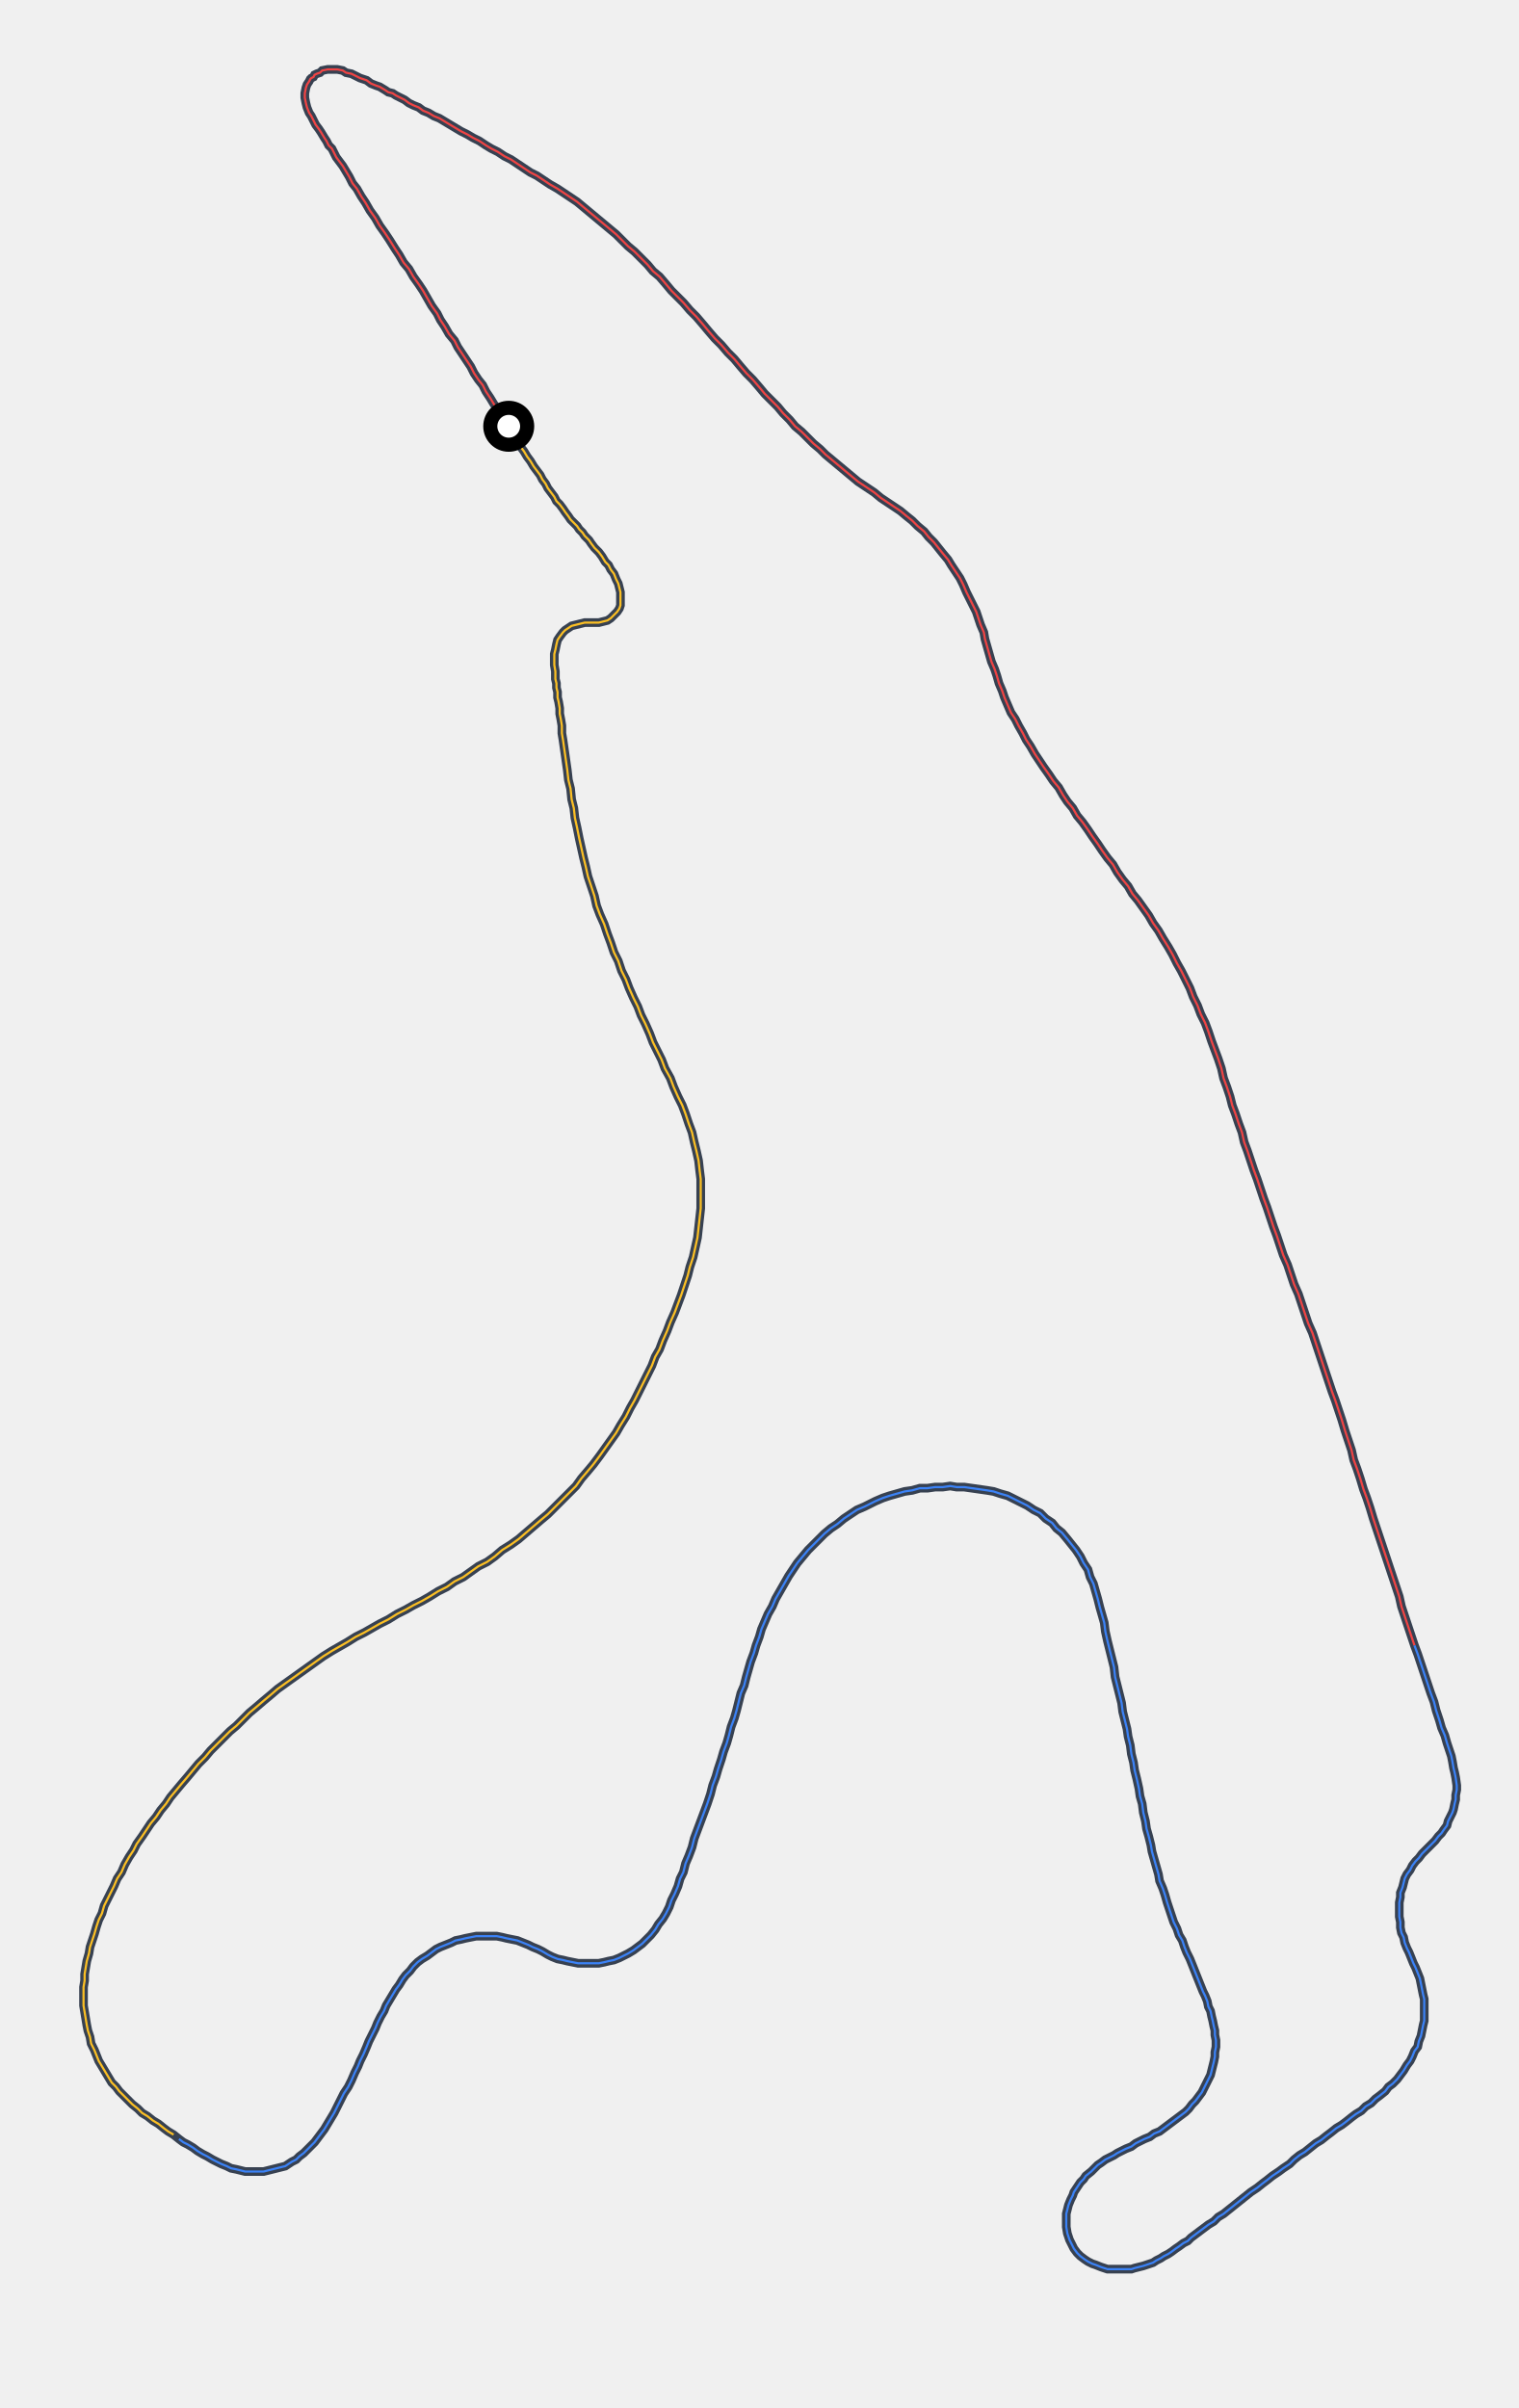
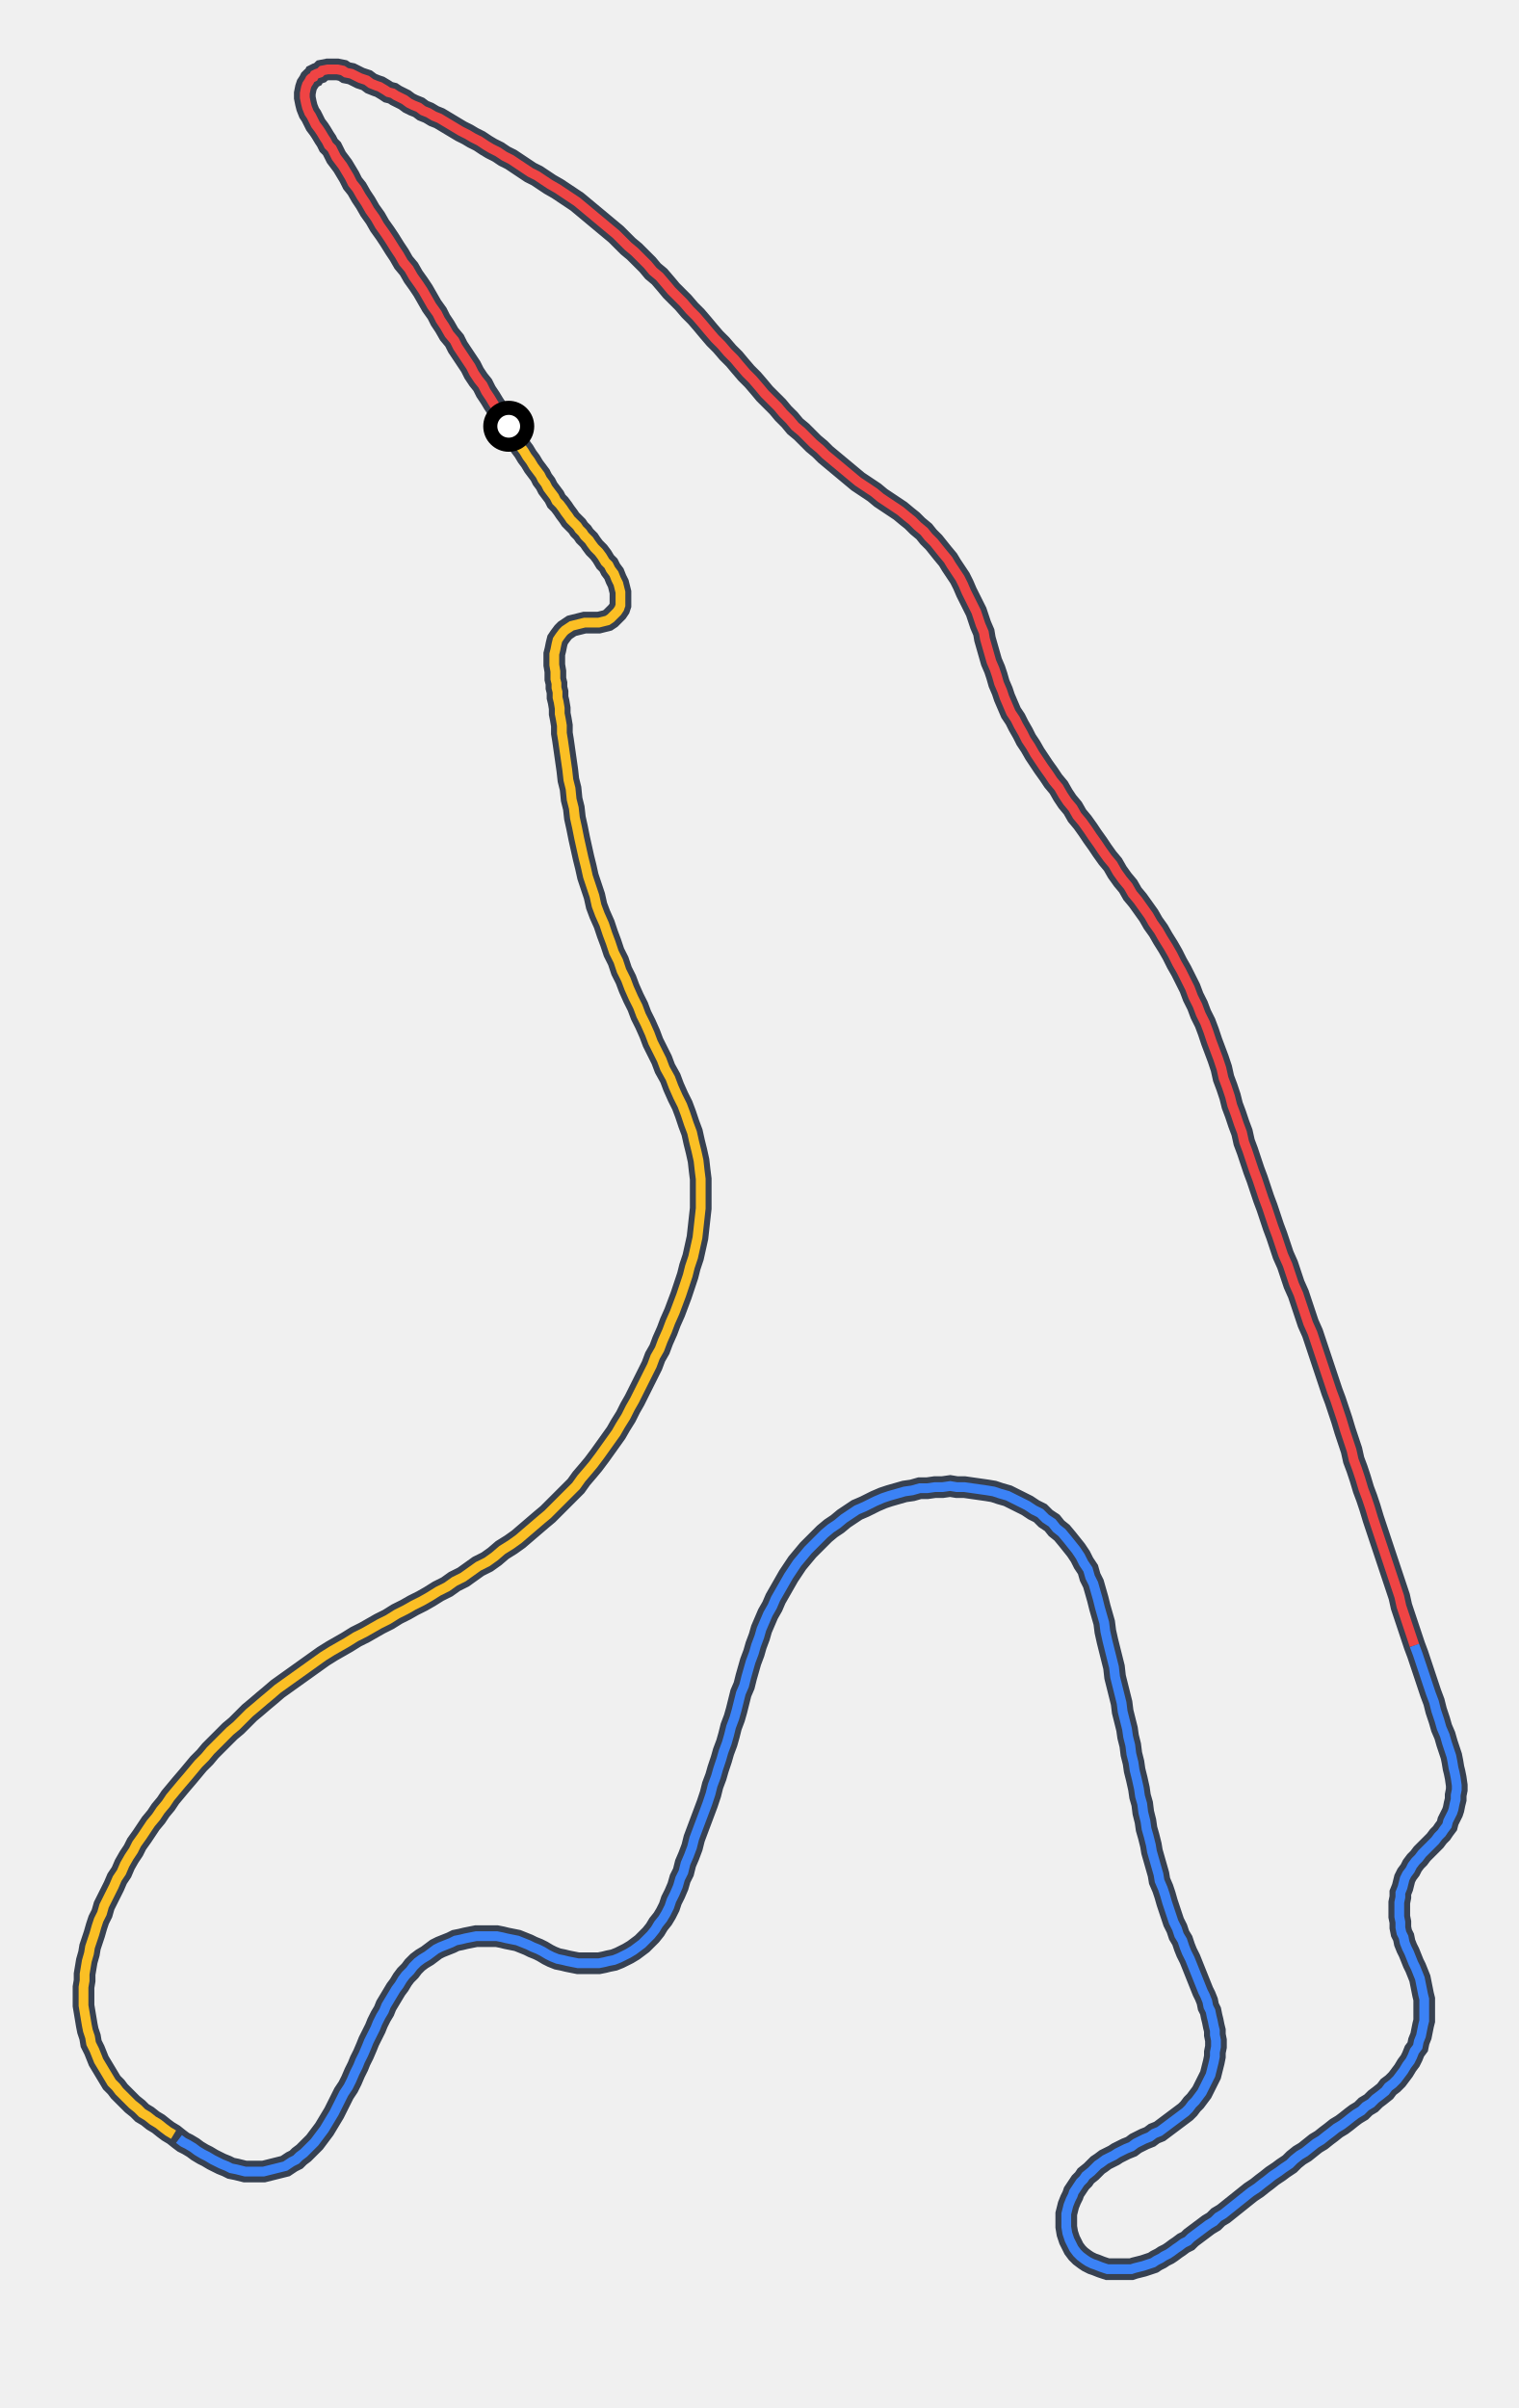
- <svg xmlns="http://www.w3.org/2000/svg" preserveAspectRatio="xMidYMid meet" height="100%" viewBox="-800 -1120 1400 2220" class="mx-auto max-w-xs">
-   <polygon vector-effect="non-scaling-stroke" fill="none" style="stroke: #374151; stroke-width:8" points="  -331,-727 -335,-732 -338,-737 -341,-742 -345,-748 -348,-753 -352,-759 -355,-765 -359,-770 -363,-776 -366,-782 -370,-788 -374,-794 -378,-800 -381,-806 -386,-812 -390,-819 -394,-825 -397,-831 -402,-838 -406,-845 -410,-852 -414,-858 -419,-865 -423,-872 -428,-878 -432,-885 -436,-891 -441,-899 -445,-905 -450,-912 -454,-919 -459,-926 -463,-933 -467,-939 -471,-946 -475,-951 -478,-957 -481,-962 -484,-967 -487,-971 -490,-975 -492,-979 -494,-983 -497,-986 -499,-990 -501,-993 -504,-998 -506,-1001 -509,-1005 -511,-1009 -513,-1013 -515,-1016 -517,-1021 -518,-1025 -519,-1030 -519,-1034 -518,-1039 -517,-1042 -515,-1045 -514,-1047 -513,-1048 -511,-1049 -510,-1051 -508,-1052 -505,-1053 -503,-1055 -498,-1056 -494,-1056 -489,-1056 -484,-1055 -481,-1053 -476,-1052 -472,-1050 -468,-1048 -462,-1046 -458,-1043 -453,-1041 -450,-1040 -445,-1037 -442,-1035 -438,-1034 -435,-1032 -431,-1030 -427,-1028 -423,-1025 -419,-1023 -414,-1021 -410,-1018 -405,-1016 -400,-1013 -395,-1011 -390,-1008 -385,-1005 -380,-1002 -375,-999 -369,-996 -364,-993 -358,-990 -352,-986 -347,-983 -341,-980 -335,-976 -329,-973 -323,-969 -317,-965 -311,-961 -305,-958 -299,-954 -293,-950 -286,-946 -280,-942 -274,-938 -268,-934 -262,-929 -256,-924 -250,-919 -244,-914 -238,-909 -232,-904 -227,-899 -221,-893 -215,-888 -209,-882 -203,-876 -198,-870 -192,-865 -186,-858 -181,-852 -176,-847 -170,-841 -164,-834 -158,-828 -152,-821 -147,-815 -141,-808 -135,-802 -129,-795 -123,-789 -118,-783 -112,-776 -106,-770 -100,-763 -95,-757 -89,-751 -83,-745 -78,-739 -72,-733 -67,-727 -61,-722 -55,-716 -50,-711 -44,-706 -39,-701 -33,-696 -27,-691 -21,-686 -15,-681 -9,-676 -3,-672 6,-666 12,-661 18,-657 24,-653 30,-649 36,-644 41,-640 46,-635 52,-630 56,-625 61,-620 65,-615 69,-610 74,-604 77,-599 81,-593 85,-587 88,-581 91,-574 94,-568 97,-562 100,-556 102,-550 104,-544 107,-537 108,-531 110,-524 112,-517 114,-510 117,-503 119,-497 121,-490 124,-483 126,-477 129,-470 132,-463 136,-457 139,-451 143,-444 146,-438 150,-432 154,-425 158,-419 162,-413 167,-406 171,-400 176,-394 180,-387 184,-381 189,-375 193,-368 198,-362 203,-355 207,-349 212,-342 216,-336 221,-329 226,-323 230,-316 235,-309 240,-303 244,-296 249,-290 254,-283 259,-276 263,-269 268,-262 272,-255 277,-247 281,-240 285,-232 289,-225 293,-217 297,-209 300,-201 304,-193 307,-185 311,-177 314,-169 317,-160 320,-152 323,-144 326,-135 328,-126 331,-118 334,-109 336,-101 339,-93 342,-84 345,-76 347,-67 350,-59 353,-50 356,-41 359,-33 362,-24 365,-15 368,-7 371,2 374,11 377,19 380,28 383,37 387,46 390,55 393,64 397,73 400,82 403,91 406,100 410,109 413,118 416,127 419,136 422,145 425,154 428,163 431,171 434,180 437,189 440,199 443,208 446,217 448,226 451,234 454,243 457,253 460,261 463,270 466,280 469,289 472,298 475,307 478,316 481,325 484,334 487,343 490,352 492,361 495,370 498,379 501,388 504,397   504,397 507,405 510,414 513,423 516,432 519,441 522,449 524,457 527,466 529,473 532,480 534,487 536,493 538,499 539,504 540,510 541,514 542,519 543,526 543,530 542,535 542,539 541,543 540,548 539,551 537,555 535,559 534,563 531,567 529,570 526,573 523,577 520,580 517,583 514,586 511,589 508,593 505,596 502,600 500,604 497,608 495,612 494,616 493,620 491,625 491,629 490,634 490,638 490,643 490,647 491,652 491,657 492,662 494,666 495,671 497,676 499,680 501,685 503,690 505,694 507,699 509,704 510,709 511,714 512,719 513,723 513,728 513,733 513,738 513,743 512,747 511,752 510,757 508,762 507,767 504,771 502,776 500,780 497,784 494,789 491,793 488,797 484,801 480,804 477,808 472,812 468,815 464,819 459,822 455,826 450,829 446,832 441,836 437,839 432,842 427,846 423,849 418,853 413,856 408,860 403,864 398,867 393,871 389,875 383,879 379,882 373,886 368,890 364,893 359,897 353,901 348,905 343,909 338,913 333,917 328,921 323,924 319,928 314,931 310,934 306,937 302,940 298,943 295,946 291,948 287,951 284,953 280,956 277,958 273,960 270,962 266,964 263,966 257,968 254,969 250,970 246,971 243,972 237,972 232,972 228,972 221,972 218,971 215,970 210,968 207,967 203,965 200,963 196,960 193,957 190,953 188,949 186,945 184,939 183,933 183,930 183,925 183,921 184,917 185,913 187,908 189,904 190,901 192,898 194,895 196,892 199,889 201,886 206,882 209,879 212,876 215,874 219,871 223,869 227,867 230,865 234,863 238,861 243,859 247,856 251,854 255,852 260,850 264,847 269,845 273,842 277,839 281,836 285,833 289,830 293,827 296,824 299,820 302,817 305,813 308,809 310,805 312,801 314,797 316,793 317,789 318,785 319,781 320,776 320,772 321,767 321,761 320,756 320,752 319,748 318,743 317,739 316,734 314,730 313,725 311,720 309,716 307,711 305,706 303,701 301,696 299,691 297,686 294,680 292,675 290,669 287,664 285,658 282,652 280,646 278,640 276,634 274,627 272,621 269,614 268,608 266,601 264,594 262,587 261,581 259,573 257,566 256,559 254,551 253,543 251,536 250,529 248,520 246,512 245,505 243,497 242,489 240,481 239,474 237,466 235,458 234,450 232,442 230,434 228,426 227,417 225,409 223,401 221,393 219,384 218,376 216,369 214,362 212,354 210,347 208,340 205,334 203,327 199,321 196,315 192,309 188,304 184,299 179,293 174,289 170,284 164,280 159,275 153,272 147,268 141,265 135,262 129,259 122,257 116,255 110,254 103,253 96,252 89,251 82,251 76,250 69,251 62,251 55,252 48,252 41,254 34,255 27,257 20,259 14,261 7,264 -3,269 -10,272 -16,276 -22,280 -28,285 -34,289 -40,294 -45,299 -50,304 -55,309 -60,315 -65,321 -69,327 -73,333 -77,340 -81,347 -85,354 -88,361 -92,368 -95,375 -98,382 -100,389 -103,397 -105,404 -108,412 -110,419 -112,426 -114,434 -117,441 -119,449 -121,457 -123,464 -126,472 -128,480 -130,487 -133,495 -135,502 -138,511 -140,518 -143,526 -145,534 -148,543 -151,551 -154,559 -157,567 -160,575 -162,583 -165,591 -168,598 -170,606 -173,612 -175,619 -178,626 -181,632 -183,638 -186,644 -189,649 -193,654 -196,659 -200,664 -204,668 -208,672 -212,675 -216,678 -221,681 -225,683 -229,685 -234,687 -239,688 -243,689 -248,690 -253,690 -257,690 -262,690 -267,690 -272,689 -277,688 -281,687 -286,686 -291,684 -295,682 -300,679 -304,677 -309,675 -313,673 -318,671 -323,669 -328,668 -333,667 -337,666 -342,665 -346,665 -351,665 -356,665 -361,665 -366,666 -371,667 -375,668 -380,669 -384,671 -389,673 -394,675 -398,677 -402,680 -406,683 -411,686 -415,689 -419,693 -422,697 -426,701 -429,705 -432,710 -435,714 -438,719 -441,724 -444,729 -446,734 -449,739 -452,745 -454,750 -457,756 -460,762 -462,767 -465,774 -468,780 -470,785 -473,791 -476,798 -479,804 -483,810 -486,816 -489,822 -492,828 -495,833 -498,838 -501,843 -504,847 -507,851 -510,855 -514,859 -517,862 -520,865 -524,868 -527,871 -531,873 -534,875 -537,877 -541,878 -545,879 -549,880 -553,881 -557,882 -561,882 -565,882 -569,882 -574,882 -578,881 -582,880 -587,879 -591,877 -596,875 -600,873 -604,871 -609,868 -613,866 -618,863 -622,860 -627,857 -631,855 -635,852   -640,848 -645,845 -649,842 -654,838 -659,835 -664,831 -669,828 -673,824 -678,820 -682,816 -686,812 -690,808 -693,804 -697,800 -700,795 -703,790 -706,785 -709,780 -711,775 -713,770 -716,764 -717,758 -719,752 -720,747 -721,741 -722,735 -723,729 -723,724 -723,718 -723,712 -722,706 -722,700 -721,694 -720,688 -718,681 -717,675 -715,669 -713,663 -711,656 -709,650 -706,644 -704,637 -701,631 -698,625 -695,619 -692,612 -688,606 -685,599 -681,592 -677,586 -674,580 -669,573 -665,567 -661,561 -656,555 -652,549 -647,543 -643,537 -638,531 -633,525 -627,518 -622,512 -617,506 -611,500 -606,494 -600,488 -594,482 -588,476 -582,471 -576,465 -570,459 -564,454 -557,448 -551,443 -544,437 -537,432 -530,427 -523,422 -516,417 -509,412 -502,407 -494,402 -487,398 -480,394 -472,389 -464,385 -457,381 -450,377 -442,373 -434,368 -426,364 -419,360 -411,356 -404,352 -396,347 -388,343 -381,338 -373,334 -366,329 -359,324 -351,320 -344,315 -337,309 -329,304 -322,299 -315,293 -308,287 -301,281 -295,276 -288,269 -282,263 -276,257 -269,250 -264,243 -258,236 -253,230 -247,222 -242,215 -237,208 -232,201 -228,194 -223,186 -219,178 -215,171 -211,163 -207,155 -203,147 -199,139 -196,131 -192,124 -189,116 -185,107 -182,99 -178,90 -175,82 -172,74 -169,65 -166,56 -164,48 -161,39 -159,30 -157,21 -156,12 -155,3 -154,-6 -154,-15 -154,-24 -154,-33 -155,-41 -156,-50 -158,-59 -160,-67 -162,-76 -165,-84 -168,-93 -171,-101 -175,-109 -179,-118 -182,-126 -187,-135 -190,-143 -194,-151 -198,-159 -201,-167 -205,-176 -209,-184 -212,-192 -216,-200 -220,-209 -223,-217 -227,-225 -230,-234 -234,-242 -237,-251 -240,-259 -243,-268 -247,-277 -250,-285 -252,-294 -255,-303 -258,-312 -260,-321 -262,-329 -264,-338 -266,-347 -268,-357 -270,-366 -271,-375 -273,-383 -274,-393 -276,-401 -277,-410 -278,-417 -279,-424 -280,-431 -281,-438 -282,-444 -282,-451 -283,-457 -284,-462 -284,-467 -285,-473 -286,-477 -286,-482 -287,-486 -287,-490 -288,-494 -288,-498 -288,-501 -289,-507 -289,-513 -289,-517 -288,-521 -287,-526 -286,-530 -284,-533 -281,-537 -279,-539 -276,-541 -273,-543 -269,-544 -265,-545 -261,-546 -257,-546 -252,-546 -248,-546 -244,-547 -240,-548 -237,-550 -234,-553 -231,-556 -229,-559 -228,-562 -228,-565 -228,-570 -228,-574 -229,-578 -230,-582 -232,-586 -234,-591 -237,-595 -239,-599 -242,-602 -245,-607 -248,-611 -252,-615 -255,-619 -257,-622 -261,-626 -263,-629 -266,-632 -268,-635 -271,-638 -274,-641 -276,-644 -279,-648 -281,-651 -284,-655 -287,-658 -289,-662 -292,-666 -295,-670 -297,-674 -300,-678 -302,-682 -305,-686 -308,-690 -311,-695 -314,-699 -317,-704 -320,-708 -322,-713 -325,-717 -328,-722 -330,-724 -331,-727  " />
-   <polyline vector-effect="non-scaling-stroke" fill="none" style="stroke: #EF4444; stroke-width:2" points=" -331,-727 -335,-732 -338,-737 -341,-742 -345,-748 -348,-753 -352,-759 -355,-765 -359,-770 -363,-776 -366,-782 -370,-788 -374,-794 -378,-800 -381,-806 -386,-812 -390,-819 -394,-825 -397,-831 -402,-838 -406,-845 -410,-852 -414,-858 -419,-865 -423,-872 -428,-878 -432,-885 -436,-891 -441,-899 -445,-905 -450,-912 -454,-919 -459,-926 -463,-933 -467,-939 -471,-946 -475,-951 -478,-957 -481,-962 -484,-967 -487,-971 -490,-975 -492,-979 -494,-983 -497,-986 -499,-990 -501,-993 -504,-998 -506,-1001 -509,-1005 -511,-1009 -513,-1013 -515,-1016 -517,-1021 -518,-1025 -519,-1030 -519,-1034 -518,-1039 -517,-1042 -515,-1045 -514,-1047 -513,-1048 -511,-1049 -510,-1051 -508,-1052 -505,-1053 -503,-1055 -498,-1056 -494,-1056 -489,-1056 -484,-1055 -481,-1053 -476,-1052 -472,-1050 -468,-1048 -462,-1046 -458,-1043 -453,-1041 -450,-1040 -445,-1037 -442,-1035 -438,-1034 -435,-1032 -431,-1030 -427,-1028 -423,-1025 -419,-1023 -414,-1021 -410,-1018 -405,-1016 -400,-1013 -395,-1011 -390,-1008 -385,-1005 -380,-1002 -375,-999 -369,-996 -364,-993 -358,-990 -352,-986 -347,-983 -341,-980 -335,-976 -329,-973 -323,-969 -317,-965 -311,-961 -305,-958 -299,-954 -293,-950 -286,-946 -280,-942 -274,-938 -268,-934 -262,-929 -256,-924 -250,-919 -244,-914 -238,-909 -232,-904 -227,-899 -221,-893 -215,-888 -209,-882 -203,-876 -198,-870 -192,-865 -186,-858 -181,-852 -176,-847 -170,-841 -164,-834 -158,-828 -152,-821 -147,-815 -141,-808 -135,-802 -129,-795 -123,-789 -118,-783 -112,-776 -106,-770 -100,-763 -95,-757 -89,-751 -83,-745 -78,-739 -72,-733 -67,-727 -61,-722 -55,-716 -50,-711 -44,-706 -39,-701 -33,-696 -27,-691 -21,-686 -15,-681 -9,-676 -3,-672 6,-666 12,-661 18,-657 24,-653 30,-649 36,-644 41,-640 46,-635 52,-630 56,-625 61,-620 65,-615 69,-610 74,-604 77,-599 81,-593 85,-587 88,-581 91,-574 94,-568 97,-562 100,-556 102,-550 104,-544 107,-537 108,-531 110,-524 112,-517 114,-510 117,-503 119,-497 121,-490 124,-483 126,-477 129,-470 132,-463 136,-457 139,-451 143,-444 146,-438 150,-432 154,-425 158,-419 162,-413 167,-406 171,-400 176,-394 180,-387 184,-381 189,-375 193,-368 198,-362 203,-355 207,-349 212,-342 216,-336 221,-329 226,-323 230,-316 235,-309 240,-303 244,-296 249,-290 254,-283 259,-276 263,-269 268,-262 272,-255 277,-247 281,-240 285,-232 289,-225 293,-217 297,-209 300,-201 304,-193 307,-185 311,-177 314,-169 317,-160 320,-152 323,-144 326,-135 328,-126 331,-118 334,-109 336,-101 339,-93 342,-84 345,-76 347,-67 350,-59 353,-50 356,-41 359,-33 362,-24 365,-15 368,-7 371,2 374,11 377,19 380,28 383,37 387,46 390,55 393,64 397,73 400,82 403,91 406,100 410,109 413,118 416,127 419,136 422,145 425,154 428,163 431,171 434,180 437,189 440,199 443,208 446,217 448,226 451,234 454,243 457,253 460,261 463,270 466,280 469,289 472,298 475,307 478,316 481,325 484,334 487,343 490,352 492,361 495,370 498,379 501,388 504,397 " />
-   <polyline vector-effect="non-scaling-stroke" fill="none" style="stroke: #3B82F6; stroke-width:2" points=" 504,397 507,405 510,414 513,423 516,432 519,441 522,449 524,457 527,466 529,473 532,480 534,487 536,493 538,499 539,504 540,510 541,514 542,519 543,526 543,530 542,535 542,539 541,543 540,548 539,551 537,555 535,559 534,563 531,567 529,570 526,573 523,577 520,580 517,583 514,586 511,589 508,593 505,596 502,600 500,604 497,608 495,612 494,616 493,620 491,625 491,629 490,634 490,638 490,643 490,647 491,652 491,657 492,662 494,666 495,671 497,676 499,680 501,685 503,690 505,694 507,699 509,704 510,709 511,714 512,719 513,723 513,728 513,733 513,738 513,743 512,747 511,752 510,757 508,762 507,767 504,771 502,776 500,780 497,784 494,789 491,793 488,797 484,801 480,804 477,808 472,812 468,815 464,819 459,822 455,826 450,829 446,832 441,836 437,839 432,842 427,846 423,849 418,853 413,856 408,860 403,864 398,867 393,871 389,875 383,879 379,882 373,886 368,890 364,893 359,897 353,901 348,905 343,909 338,913 333,917 328,921 323,924 319,928 314,931 310,934 306,937 302,940 298,943 295,946 291,948 287,951 284,953 280,956 277,958 273,960 270,962 266,964 263,966 257,968 254,969 250,970 246,971 243,972 237,972 232,972 228,972 221,972 218,971 215,970 210,968 207,967 203,965 200,963 196,960 193,957 190,953 188,949 186,945 184,939 183,933 183,930 183,925 183,921 184,917 185,913 187,908 189,904 190,901 192,898 194,895 196,892 199,889 201,886 206,882 209,879 212,876 215,874 219,871 223,869 227,867 230,865 234,863 238,861 243,859 247,856 251,854 255,852 260,850 264,847 269,845 273,842 277,839 281,836 285,833 289,830 293,827 296,824 299,820 302,817 305,813 308,809 310,805 312,801 314,797 316,793 317,789 318,785 319,781 320,776 320,772 321,767 321,761 320,756 320,752 319,748 318,743 317,739 316,734 314,730 313,725 311,720 309,716 307,711 305,706 303,701 301,696 299,691 297,686 294,680 292,675 290,669 287,664 285,658 282,652 280,646 278,640 276,634 274,627 272,621 269,614 268,608 266,601 264,594 262,587 261,581 259,573 257,566 256,559 254,551 253,543 251,536 250,529 248,520 246,512 245,505 243,497 242,489 240,481 239,474 237,466 235,458 234,450 232,442 230,434 228,426 227,417 225,409 223,401 221,393 219,384 218,376 216,369 214,362 212,354 210,347 208,340 205,334 203,327 199,321 196,315 192,309 188,304 184,299 179,293 174,289 170,284 164,280 159,275 153,272 147,268 141,265 135,262 129,259 122,257 116,255 110,254 103,253 96,252 89,251 82,251 76,250 69,251 62,251 55,252 48,252 41,254 34,255 27,257 20,259 14,261 7,264 -3,269 -10,272 -16,276 -22,280 -28,285 -34,289 -40,294 -45,299 -50,304 -55,309 -60,315 -65,321 -69,327 -73,333 -77,340 -81,347 -85,354 -88,361 -92,368 -95,375 -98,382 -100,389 -103,397 -105,404 -108,412 -110,419 -112,426 -114,434 -117,441 -119,449 -121,457 -123,464 -126,472 -128,480 -130,487 -133,495 -135,502 -138,511 -140,518 -143,526 -145,534 -148,543 -151,551 -154,559 -157,567 -160,575 -162,583 -165,591 -168,598 -170,606 -173,612 -175,619 -178,626 -181,632 -183,638 -186,644 -189,649 -193,654 -196,659 -200,664 -204,668 -208,672 -212,675 -216,678 -221,681 -225,683 -229,685 -234,687 -239,688 -243,689 -248,690 -253,690 -257,690 -262,690 -267,690 -272,689 -277,688 -281,687 -286,686 -291,684 -295,682 -300,679 -304,677 -309,675 -313,673 -318,671 -323,669 -328,668 -333,667 -337,666 -342,665 -346,665 -351,665 -356,665 -361,665 -366,666 -371,667 -375,668 -380,669 -384,671 -389,673 -394,675 -398,677 -402,680 -406,683 -411,686 -415,689 -419,693 -422,697 -426,701 -429,705 -432,710 -435,714 -438,719 -441,724 -444,729 -446,734 -449,739 -452,745 -454,750 -457,756 -460,762 -462,767 -465,774 -468,780 -470,785 -473,791 -476,798 -479,804 -483,810 -486,816 -489,822 -492,828 -495,833 -498,838 -501,843 -504,847 -507,851 -510,855 -514,859 -517,862 -520,865 -524,868 -527,871 -531,873 -534,875 -537,877 -541,878 -545,879 -549,880 -553,881 -557,882 -561,882 -565,882 -569,882 -574,882 -578,881 -582,880 -587,879 -591,877 -596,875 -600,873 -604,871 -609,868 -613,866 -618,863 -622,860 -627,857 -631,855 -635,852 " />
-   <polyline vector-effect="non-scaling-stroke" fill="none" style="stroke: #FBBF24; stroke-width:2" points=" -640,848 -645,845 -649,842 -654,838 -659,835 -664,831 -669,828 -673,824 -678,820 -682,816 -686,812 -690,808 -693,804 -697,800 -700,795 -703,790 -706,785 -709,780 -711,775 -713,770 -716,764 -717,758 -719,752 -720,747 -721,741 -722,735 -723,729 -723,724 -723,718 -723,712 -722,706 -722,700 -721,694 -720,688 -718,681 -717,675 -715,669 -713,663 -711,656 -709,650 -706,644 -704,637 -701,631 -698,625 -695,619 -692,612 -688,606 -685,599 -681,592 -677,586 -674,580 -669,573 -665,567 -661,561 -656,555 -652,549 -647,543 -643,537 -638,531 -633,525 -627,518 -622,512 -617,506 -611,500 -606,494 -600,488 -594,482 -588,476 -582,471 -576,465 -570,459 -564,454 -557,448 -551,443 -544,437 -537,432 -530,427 -523,422 -516,417 -509,412 -502,407 -494,402 -487,398 -480,394 -472,389 -464,385 -457,381 -450,377 -442,373 -434,368 -426,364 -419,360 -411,356 -404,352 -396,347 -388,343 -381,338 -373,334 -366,329 -359,324 -351,320 -344,315 -337,309 -329,304 -322,299 -315,293 -308,287 -301,281 -295,276 -288,269 -282,263 -276,257 -269,250 -264,243 -258,236 -253,230 -247,222 -242,215 -237,208 -232,201 -228,194 -223,186 -219,178 -215,171 -211,163 -207,155 -203,147 -199,139 -196,131 -192,124 -189,116 -185,107 -182,99 -178,90 -175,82 -172,74 -169,65 -166,56 -164,48 -161,39 -159,30 -157,21 -156,12 -155,3 -154,-6 -154,-15 -154,-24 -154,-33 -155,-41 -156,-50 -158,-59 -160,-67 -162,-76 -165,-84 -168,-93 -171,-101 -175,-109 -179,-118 -182,-126 -187,-135 -190,-143 -194,-151 -198,-159 -201,-167 -205,-176 -209,-184 -212,-192 -216,-200 -220,-209 -223,-217 -227,-225 -230,-234 -234,-242 -237,-251 -240,-259 -243,-268 -247,-277 -250,-285 -252,-294 -255,-303 -258,-312 -260,-321 -262,-329 -264,-338 -266,-347 -268,-357 -270,-366 -271,-375 -273,-383 -274,-393 -276,-401 -277,-410 -278,-417 -279,-424 -280,-431 -281,-438 -282,-444 -282,-451 -283,-457 -284,-462 -284,-467 -285,-473 -286,-477 -286,-482 -287,-486 -287,-490 -288,-494 -288,-498 -288,-501 -289,-507 -289,-513 -289,-517 -288,-521 -287,-526 -286,-530 -284,-533 -281,-537 -279,-539 -276,-541 -273,-543 -269,-544 -265,-545 -261,-546 -257,-546 -252,-546 -248,-546 -244,-547 -240,-548 -237,-550 -234,-553 -231,-556 -229,-559 -228,-562 -228,-565 -228,-570 -228,-574 -229,-578 -230,-582 -232,-586 -234,-591 -237,-595 -239,-599 -242,-602 -245,-607 -248,-611 -252,-615 -255,-619 -257,-622 -261,-626 -263,-629 -266,-632 -268,-635 -271,-638 -274,-641 -276,-644 -279,-648 -281,-651 -284,-655 -287,-658 -289,-662 -292,-666 -295,-670 -297,-674 -300,-678 -302,-682 -305,-686 -308,-690 -311,-695 -314,-699 -317,-704 -320,-708 -322,-713 -325,-717 -328,-722 -330,-724 -331,-727 " />
-   <circle id="minimapCarCircle" cx="-331" cy="-727" r="17" stroke="black" stroke-width="13" fill="white" />
+ <svg xmlns="http://www.w3.org/2000/svg" viewBox="-800 -1120 1400 2220" class="mx-auto max-w-xs">
+   <path vector-effect="non-scaling-stroke" fill="none" style="stroke:#374151;stroke-width:20" d="m-331-727-4-5-3-5-3-5-4-6-3-5-4-6-3-6-4-5-4-6-3-6-4-6-4-6-4-6-3-6-5-6-4-7-4-6-3-6-5-7-4-7-4-7-4-6-5-7-4-7-5-6-4-7-4-6-5-8-4-6-5-7-4-7-5-7-4-7-4-6-4-7-4-5-3-6-3-5-3-5-3-4-3-4-2-4-2-4-3-3-2-4-2-3-3-5-2-3-3-4-2-4-2-4-2-3-2-5-1-4-1-5v-4l1-5 1-3 2-3 1-2 1-1 2-1 1-2 2-1 3-1 2-2 5-1h9l5 1 3 2 5 1 4 2 4 2 6 2 4 3 5 2 3 1 5 3 3 2 4 1 3 2 4 2 4 2 4 3 4 2 5 2 4 3 5 2 5 3 5 2 5 3 5 3 5 3 5 3 6 3 5 3 6 3 6 4 5 3 6 3 6 4 6 3 6 4 6 4 6 4 6 3 6 4 6 4 7 4 6 4 6 4 6 4 6 5 6 5 6 5 6 5 6 5 6 5 5 5 6 6 6 5 6 6 6 6 5 6 6 5 6 7 5 6 5 5 6 6 6 7 6 6 6 7 5 6 6 7 6 6 6 7 6 6 5 6 6 7 6 6 6 7 5 6 6 6 6 6 5 6 6 6 5 6 6 5 6 6 5 5 6 5 5 5 6 5 6 5 6 5 6 5 6 5 6 4 9 6 6 5 6 4 6 4 6 4 6 5 5 4 5 5 6 5 4 5 5 5 4 5 4 5 5 6 3 5 4 6 4 6 3 6 3 7 3 6 3 6 3 6 2 6 2 6 3 7 1 6 2 7 2 7 2 7 3 7 2 6 2 7 3 7 2 6 3 7 3 7 4 6 3 6 4 7 3 6 4 6 4 7 4 6 4 6 5 7 4 6 5 6 4 7 4 6 5 6 4 7 5 6 5 7 4 6 5 7 4 6 5 7 5 6 4 7 5 7 5 6 4 7 5 6 5 7 5 7 4 7 5 7 4 7 5 8 4 7 4 8 4 7 4 8 4 8 3 8 4 8 3 8 4 8 3 8 3 9 3 8 3 8 3 9 2 9 3 8 3 9 2 8 3 8 3 9 3 8 2 9 3 8 3 9 3 9 3 8 3 9 3 9 3 8 3 9 3 9 3 8 3 9 3 9 4 9 3 9 3 9 4 9 3 9 3 9 3 9 4 9 3 9 3 9 3 9 3 9 3 9 3 9 3 8 3 9 3 9 3 10 3 9 3 9 2 9 3 8 3 9 3 10 3 8 3 9 3 10 3 9 3 9 3 9 3 9 3 9 3 9 3 9 3 9 2 9 3 9 3 9 3 9 3 9 3 8 3 9 3 9 3 9 3 9 3 8 2 8 3 9 2 7 3 7 2 7 2 6 2 6 1 5 1 6 1 4 1 5 1 7v4l-1 5v4l-1 4-1 5-1 3-2 4-2 4-1 4-3 4-2 3-3 3-3 4-3 3-3 3-3 3-3 3-3 4-3 3-3 4-2 4-3 4-2 4-1 4-1 4-2 5v4l-1 5v13l1 5v5l1 5 2 4 1 5 2 5 2 4 2 5 2 5 2 4 2 5 2 5 1 5 1 5 1 5 1 4v20l-1 4-1 5-1 5-2 5-1 5-3 4-2 5-2 4-3 4-3 5-3 4-3 4-4 4-4 3-3 4-5 4-4 3-4 4-5 3-4 4-5 3-4 3-5 4-4 3-5 3-5 4-4 3-5 4-5 3-5 4-5 4-5 3-5 4-4 4-6 4-4 3-6 4-5 4-4 3-5 4-6 4-5 4-5 4-5 4-5 4-5 4-5 3-4 4-5 3-4 3-4 3-4 3-4 3-3 3-4 2-4 3-3 2-4 3-3 2-4 2-3 2-4 2-3 2-6 2-3 1-4 1-4 1-3 1h-22l-3-1-3-1-5-2-3-1-4-2-3-2-4-3-3-3-3-4-2-4-2-4-2-6-1-6v-12l1-4 1-4 2-5 2-4 1-3 2-3 2-3 2-3 3-3 2-3 5-4 3-3 3-3 3-2 4-3 4-2 4-2 3-2 4-2 4-2 5-2 4-3 4-2 4-2 5-2 4-3 5-2 4-3 4-3 4-3 4-3 4-3 4-3 3-3 3-4 3-3 3-4 3-4 2-4 2-4 2-4 2-4 1-4 1-4 1-4 1-5v-4l1-5v-6l-1-5v-4l-1-4-1-5-1-4-1-5-2-4-1-5-2-5-2-4-2-5-2-5-2-5-2-5-2-5-2-5-3-6-2-5-2-6-3-5-2-6-3-6-2-6-2-6-2-6-2-7-2-6-3-7-1-6-2-7-2-7-2-7-1-6-2-8-2-7-1-7-2-8-1-8-2-7-1-7-2-9-2-8-1-7-2-8-1-8-2-8-1-7-2-8-2-8-1-8-2-8-2-8-2-8-1-9-2-8-2-8-2-8-2-9-1-8-2-7-2-7-2-8-2-7-2-7-3-6-2-7-4-6-3-6-4-6-4-5-4-5-5-6-5-4-4-5-6-4-5-5-6-3-6-4-6-3-6-3-6-3-7-2-6-2-6-1-7-1-7-1-7-1h-7l-6-1-7 1h-7l-7 1h-7l-7 2-7 1-7 2-7 2-6 2-7 3-10 5-7 3-6 4-6 4-6 5-6 4-6 5-5 5-5 5-5 5-5 6-5 6-4 6-4 6-4 7-4 7-4 7-3 7-4 7-3 7-3 7-2 7-3 8-2 7-3 8-2 7-2 7-2 8-3 7-2 8-2 8-2 7-3 8-2 8-2 7-3 8-2 7-3 9-2 7-3 8-2 8-3 9-3 8-3 8-3 8-3 8-2 8-3 8-3 7-2 8-3 6-2 7-3 7-3 6-2 6-3 6-3 5-4 5-3 5-4 5-4 4-4 4-4 3-4 3-5 3-4 2-4 2-5 2-5 1-4 1-5 1h-19l-5-1-5-1-4-1-5-1-5-2-4-2-5-3-4-2-5-2-4-2-5-2-5-2-5-1-5-1-4-1-5-1h-19l-5 1-5 1-4 1-5 1-4 2-5 2-5 2-4 2-4 3-4 3-5 3-4 3-4 4-3 4-4 4-3 4-3 5-3 4-3 5-3 5-3 5-2 5-3 5-3 6-2 5-3 6-3 6-2 5-3 7-3 6-2 5-3 6-3 7-3 6-4 6-3 6-3 6-3 6-3 5-3 5-3 5-3 4-3 4-3 4-4 4-3 3-3 3-4 3-3 3-4 2-3 2-3 2-4 1-4 1-4 1-4 1-4 1h-17l-4-1-4-1-5-1-4-2-5-2-4-2-4-2-5-3-4-2-5-3-4-3-5-3-4-2-4-3-5-4-5-3-4-3-5-4-5-3-5-4-5-3-4-4-5-4-4-4-4-4-4-4-3-4-4-4-3-5-3-5-3-5-3-5-2-5-2-5-3-6-1-6-2-6-1-5-1-6-1-6-1-6v-17l1-6v-6l1-6 1-6 2-7 1-6 2-6 2-6 2-7 2-6 3-6 2-7 3-6 3-6 3-6 3-7 4-6 3-7 4-7 4-6 3-6 5-7 4-6 4-6 5-6 4-6 5-6 4-6 5-6 5-6 6-7 5-6 5-6 6-6 5-6 6-6 6-6 6-6 6-5 6-6 6-6 6-5 7-6 6-5 7-6 7-5 7-5 7-5 7-5 7-5 7-5 8-5 7-4 7-4 8-5 8-4 7-4 7-4 8-4 8-5 8-4 7-4 8-4 7-4 8-5 8-4 7-5 8-4 7-5 7-5 8-4 7-5 7-6 8-5 7-5 7-6 7-6 7-6 6-5 7-7 6-6 6-6 7-7 5-7 6-7 5-6 6-8 5-7 5-7 5-7 4-7 5-8 4-8 4-7 4-8 4-8 4-8 4-8 3-8 4-7 3-8 4-9 3-8 4-9 3-8 3-8 3-9 3-9 2-8 3-9 2-9 2-9 1-9 1-9 1-9v-27l-1-8-1-9-2-9-2-8-2-9-3-8-3-9-3-8-4-8-4-9-3-8-5-9-3-8-4-8-4-8-3-8-4-9-4-8-3-8-4-8-4-9-3-8-4-8-3-9-4-8-3-9-3-8-3-9-4-9-3-8-2-9-3-9-3-9-2-9-2-8-2-9-2-9-2-10-2-9-1-9-2-8-1-10-2-8-1-9-1-7-1-7-1-7-1-7-1-6v-7l-1-6-1-5v-5l-1-6-1-4v-5l-1-4v-4l-1-4v-7l-1-6v-10l1-4 1-5 1-4 2-3 3-4 2-2 3-2 3-2 4-1 4-1 4-1h13l4-1 4-1 3-2 3-3 3-3 2-3 1-3v-12l-1-4-1-4-2-4-2-5-3-4-2-4-3-3-3-5-3-4-4-4-3-4-2-3-4-4-2-3-3-3-2-3-3-3-3-3-2-3-3-4-2-3-3-4-3-3-2-4-3-4-3-4-2-4-3-4-2-4-3-4-3-4-3-5-3-4-3-5-3-4-2-5-3-4-3-5-2-2-1-3z" />
+   <path vector-effect="non-scaling-stroke" fill="none" style="stroke:#ef4444;stroke-width:9" d="m-331-727-4-5-3-5-3-5-4-6-3-5-4-6-3-6-4-5-4-6-3-6-4-6-4-6-4-6-3-6-5-6-4-7-4-6-3-6-5-7-4-7-4-7-4-6-5-7-4-7-5-6-4-7-4-6-5-8-4-6-5-7-4-7-5-7-4-7-4-6-4-7-4-5-3-6-3-5-3-5-3-4-3-4-2-4-2-4-3-3-2-4-2-3-3-5-2-3-3-4-2-4-2-4-2-3-2-5-1-4-1-5v-4l1-5 1-3 2-3 1-2 1-1 2-1 1-2 2-1 3-1 2-2 5-1h9l5 1 3 2 5 1 4 2 4 2 6 2 4 3 5 2 3 1 5 3 3 2 4 1 3 2 4 2 4 2 4 3 4 2 5 2 4 3 5 2 5 3 5 2 5 3 5 3 5 3 5 3 6 3 5 3 6 3 6 4 5 3 6 3 6 4 6 3 6 4 6 4 6 4 6 3 6 4 6 4 7 4 6 4 6 4 6 4 6 5 6 5 6 5 6 5 6 5 6 5 5 5 6 6 6 5 6 6 6 6 5 6 6 5 6 7 5 6 5 5 6 6 6 7 6 6 6 7 5 6 6 7 6 6 6 7 6 6 5 6 6 7 6 6 6 7 5 6 6 6 6 6 5 6 6 6 5 6 6 5 6 6 5 5 6 5 5 5 6 5 6 5 6 5 6 5 6 5 6 4 9 6 6 5 6 4 6 4 6 4 6 5 5 4 5 5 6 5 4 5 5 5 4 5 4 5 5 6 3 5 4 6 4 6 3 6 3 7 3 6 3 6 3 6 2 6 2 6 3 7 1 6 2 7 2 7 2 7 3 7 2 6 2 7 3 7 2 6 3 7 3 7 4 6 3 6 4 7 3 6 4 6 4 7 4 6 4 6 5 7 4 6 5 6 4 7 4 6 5 6 4 7 5 6 5 7 4 6 5 7 4 6 5 7 5 6 4 7 5 7 5 6 4 7 5 6 5 7 5 7 4 7 5 7 4 7 5 8 4 7 4 8 4 7 4 8 4 8 3 8 4 8 3 8 4 8 3 8 3 9 3 8 3 8 3 9 2 9 3 8 3 9 2 8 3 8 3 9 3 8 2 9 3 8 3 9 3 9 3 8 3 9 3 9 3 8 3 9 3 9 3 8 3 9 3 9 4 9 3 9 3 9 4 9 3 9 3 9 3 9 4 9 3 9 3 9 3 9 3 9 3 9 3 9 3 8 3 9 3 9 3 10 3 9 3 9 2 9 3 8 3 9 3 10 3 8 3 9 3 10 3 9 3 9 3 9 3 9 3 9 3 9 3 9 3 9 2 9 3 9 3 9 3 9 3 9" />
+   <path vector-effect="non-scaling-stroke" fill="none" style="stroke:#3b82f6;stroke-width:9" d="m504 397 3 8 3 9 3 9 3 9 3 9 3 8 2 8 3 9 2 7 3 7 2 7 2 6 2 6 1 5 1 6 1 4 1 5 1 7v4l-1 5v4l-1 4-1 5-1 3-2 4-2 4-1 4-3 4-2 3-3 3-3 4-3 3-3 3-3 3-3 3-3 4-3 3-3 4-2 4-3 4-2 4-1 4-1 4-2 5v4l-1 5v13l1 5v5l1 5 2 4 1 5 2 5 2 4 2 5 2 5 2 4 2 5 2 5 1 5 1 5 1 5 1 4v20l-1 4-1 5-1 5-2 5-1 5-3 4-2 5-2 4-3 4-3 5-3 4-3 4-4 4-4 3-3 4-5 4-4 3-4 4-5 3-4 4-5 3-4 3-5 4-4 3-5 3-5 4-4 3-5 4-5 3-5 4-5 4-5 3-5 4-4 4-6 4-4 3-6 4-5 4-4 3-5 4-6 4-5 4-5 4-5 4-5 4-5 4-5 3-4 4-5 3-4 3-4 3-4 3-4 3-3 3-4 2-4 3-3 2-4 3-3 2-4 2-3 2-4 2-3 2-6 2-3 1-4 1-4 1-3 1h-22l-3-1-3-1-5-2-3-1-4-2-3-2-4-3-3-3-3-4-2-4-2-4-2-6-1-6v-12l1-4 1-4 2-5 2-4 1-3 2-3 2-3 2-3 3-3 2-3 5-4 3-3 3-3 3-2 4-3 4-2 4-2 3-2 4-2 4-2 5-2 4-3 4-2 4-2 5-2 4-3 5-2 4-3 4-3 4-3 4-3 4-3 4-3 3-3 3-4 3-3 3-4 3-4 2-4 2-4 2-4 2-4 1-4 1-4 1-4 1-5v-4l1-5v-6l-1-5v-4l-1-4-1-5-1-4-1-5-2-4-1-5-2-5-2-4-2-5-2-5-2-5-2-5-2-5-2-5-3-6-2-5-2-6-3-5-2-6-3-6-2-6-2-6-2-6-2-7-2-6-3-7-1-6-2-7-2-7-2-7-1-6-2-8-2-7-1-7-2-8-1-8-2-7-1-7-2-9-2-8-1-7-2-8-1-8-2-8-1-7-2-8-2-8-1-8-2-8-2-8-2-8-1-9-2-8-2-8-2-8-2-9-1-8-2-7-2-7-2-8-2-7-2-7-3-6-2-7-4-6-3-6-4-6-4-5-4-5-5-6-5-4-4-5-6-4-5-5-6-3-6-4-6-3-6-3-6-3-7-2-6-2-6-1-7-1-7-1-7-1h-7l-6-1-7 1h-7l-7 1h-7l-7 2-7 1-7 2-7 2-6 2-7 3-10 5-7 3-6 4-6 4-6 5-6 4-6 5-5 5-5 5-5 5-5 6-5 6-4 6-4 6-4 7-4 7-4 7-3 7-4 7-3 7-3 7-2 7-3 8-2 7-3 8-2 7-2 7-2 8-3 7-2 8-2 8-2 7-3 8-2 8-2 7-3 8-2 7-3 9-2 7-3 8-2 8-3 9-3 8-3 8-3 8-3 8-2 8-3 8-3 7-2 8-3 6-2 7-3 7-3 6-2 6-3 6-3 5-4 5-3 5-4 5-4 4-4 4-4 3-4 3-5 3-4 2-4 2-5 2-5 1-4 1-5 1h-19l-5-1-5-1-4-1-5-1-5-2-4-2-5-3-4-2-5-2-4-2-5-2-5-2-5-1-5-1-4-1-5-1h-19l-5 1-5 1-4 1-5 1-4 2-5 2-5 2-4 2-4 3-4 3-5 3-4 3-4 4-3 4-4 4-3 4-3 5-3 4-3 5-3 5-3 5-2 5-3 5-3 6-2 5-3 6-3 6-2 5-3 7-3 6-2 5-3 6-3 7-3 6-4 6-3 6-3 6-3 6-3 5-3 5-3 5-3 4-3 4-3 4-4 4-3 3-3 3-4 3-3 3-4 2-3 2-3 2-4 1-4 1-4 1-4 1-4 1h-17l-4-1-4-1-5-1-4-2-5-2-4-2-4-2-5-3-4-2-5-3-4-3-5-3-4-2-4-3" />
+   <path vector-effect="non-scaling-stroke" fill="none" style="stroke:#fbbf24;stroke-width:9" d="m-640 848-5-3-4-3-5-4-5-3-5-4-5-3-4-4-5-4-4-4-4-4-4-4-3-4-4-4-3-5-3-5-3-5-3-5-2-5-2-5-3-6-1-6-2-6-1-5-1-6-1-6-1-6v-17l1-6v-6l1-6 1-6 2-7 1-6 2-6 2-6 2-7 2-6 3-6 2-7 3-6 3-6 3-6 3-7 4-6 3-7 4-7 4-6 3-6 5-7 4-6 4-6 5-6 4-6 5-6 4-6 5-6 5-6 6-7 5-6 5-6 6-6 5-6 6-6 6-6 6-6 6-5 6-6 6-6 6-5 7-6 6-5 7-6 7-5 7-5 7-5 7-5 7-5 7-5 8-5 7-4 7-4 8-5 8-4 7-4 7-4 8-4 8-5 8-4 7-4 8-4 7-4 8-5 8-4 7-5 8-4 7-5 7-5 8-4 7-5 7-6 8-5 7-5 7-6 7-6 7-6 6-5 7-7 6-6 6-6 7-7 5-7 6-7 5-6 6-8 5-7 5-7 5-7 4-7 5-8 4-8 4-7 4-8 4-8 4-8 4-8 3-8 4-7 3-8 4-9 3-8 4-9 3-8 3-8 3-9 3-9 2-8 3-9 2-9 2-9 1-9 1-9 1-9v-27l-1-8-1-9-2-9-2-8-2-9-3-8-3-9-3-8-4-8-4-9-3-8-5-9-3-8-4-8-4-8-3-8-4-9-4-8-3-8-4-8-4-9-3-8-4-8-3-9-4-8-3-9-3-8-3-9-4-9-3-8-2-9-3-9-3-9-2-9-2-8-2-9-2-9-2-10-2-9-1-9-2-8-1-10-2-8-1-9-1-7-1-7-1-7-1-7-1-6v-7l-1-6-1-5v-5l-1-6-1-4v-5l-1-4v-4l-1-4v-7l-1-6v-10l1-4 1-5 1-4 2-3 3-4 2-2 3-2 3-2 4-1 4-1 4-1h13l4-1 4-1 3-2 3-3 3-3 2-3 1-3v-12l-1-4-1-4-2-4-2-5-3-4-2-4-3-3-3-5-3-4-4-4-3-4-2-3-4-4-2-3-3-3-2-3-3-3-3-3-2-3-3-4-2-3-3-4-3-3-2-4-3-4-3-4-2-4-3-4-2-4-3-4-3-4-3-5-3-4-3-5-3-4-2-5-3-4-3-5-2-2-1-3" />
+   <circle cx="-331" cy="-727" r="17" stroke="#000" stroke-width="13" fill="#fff" />
</svg>
